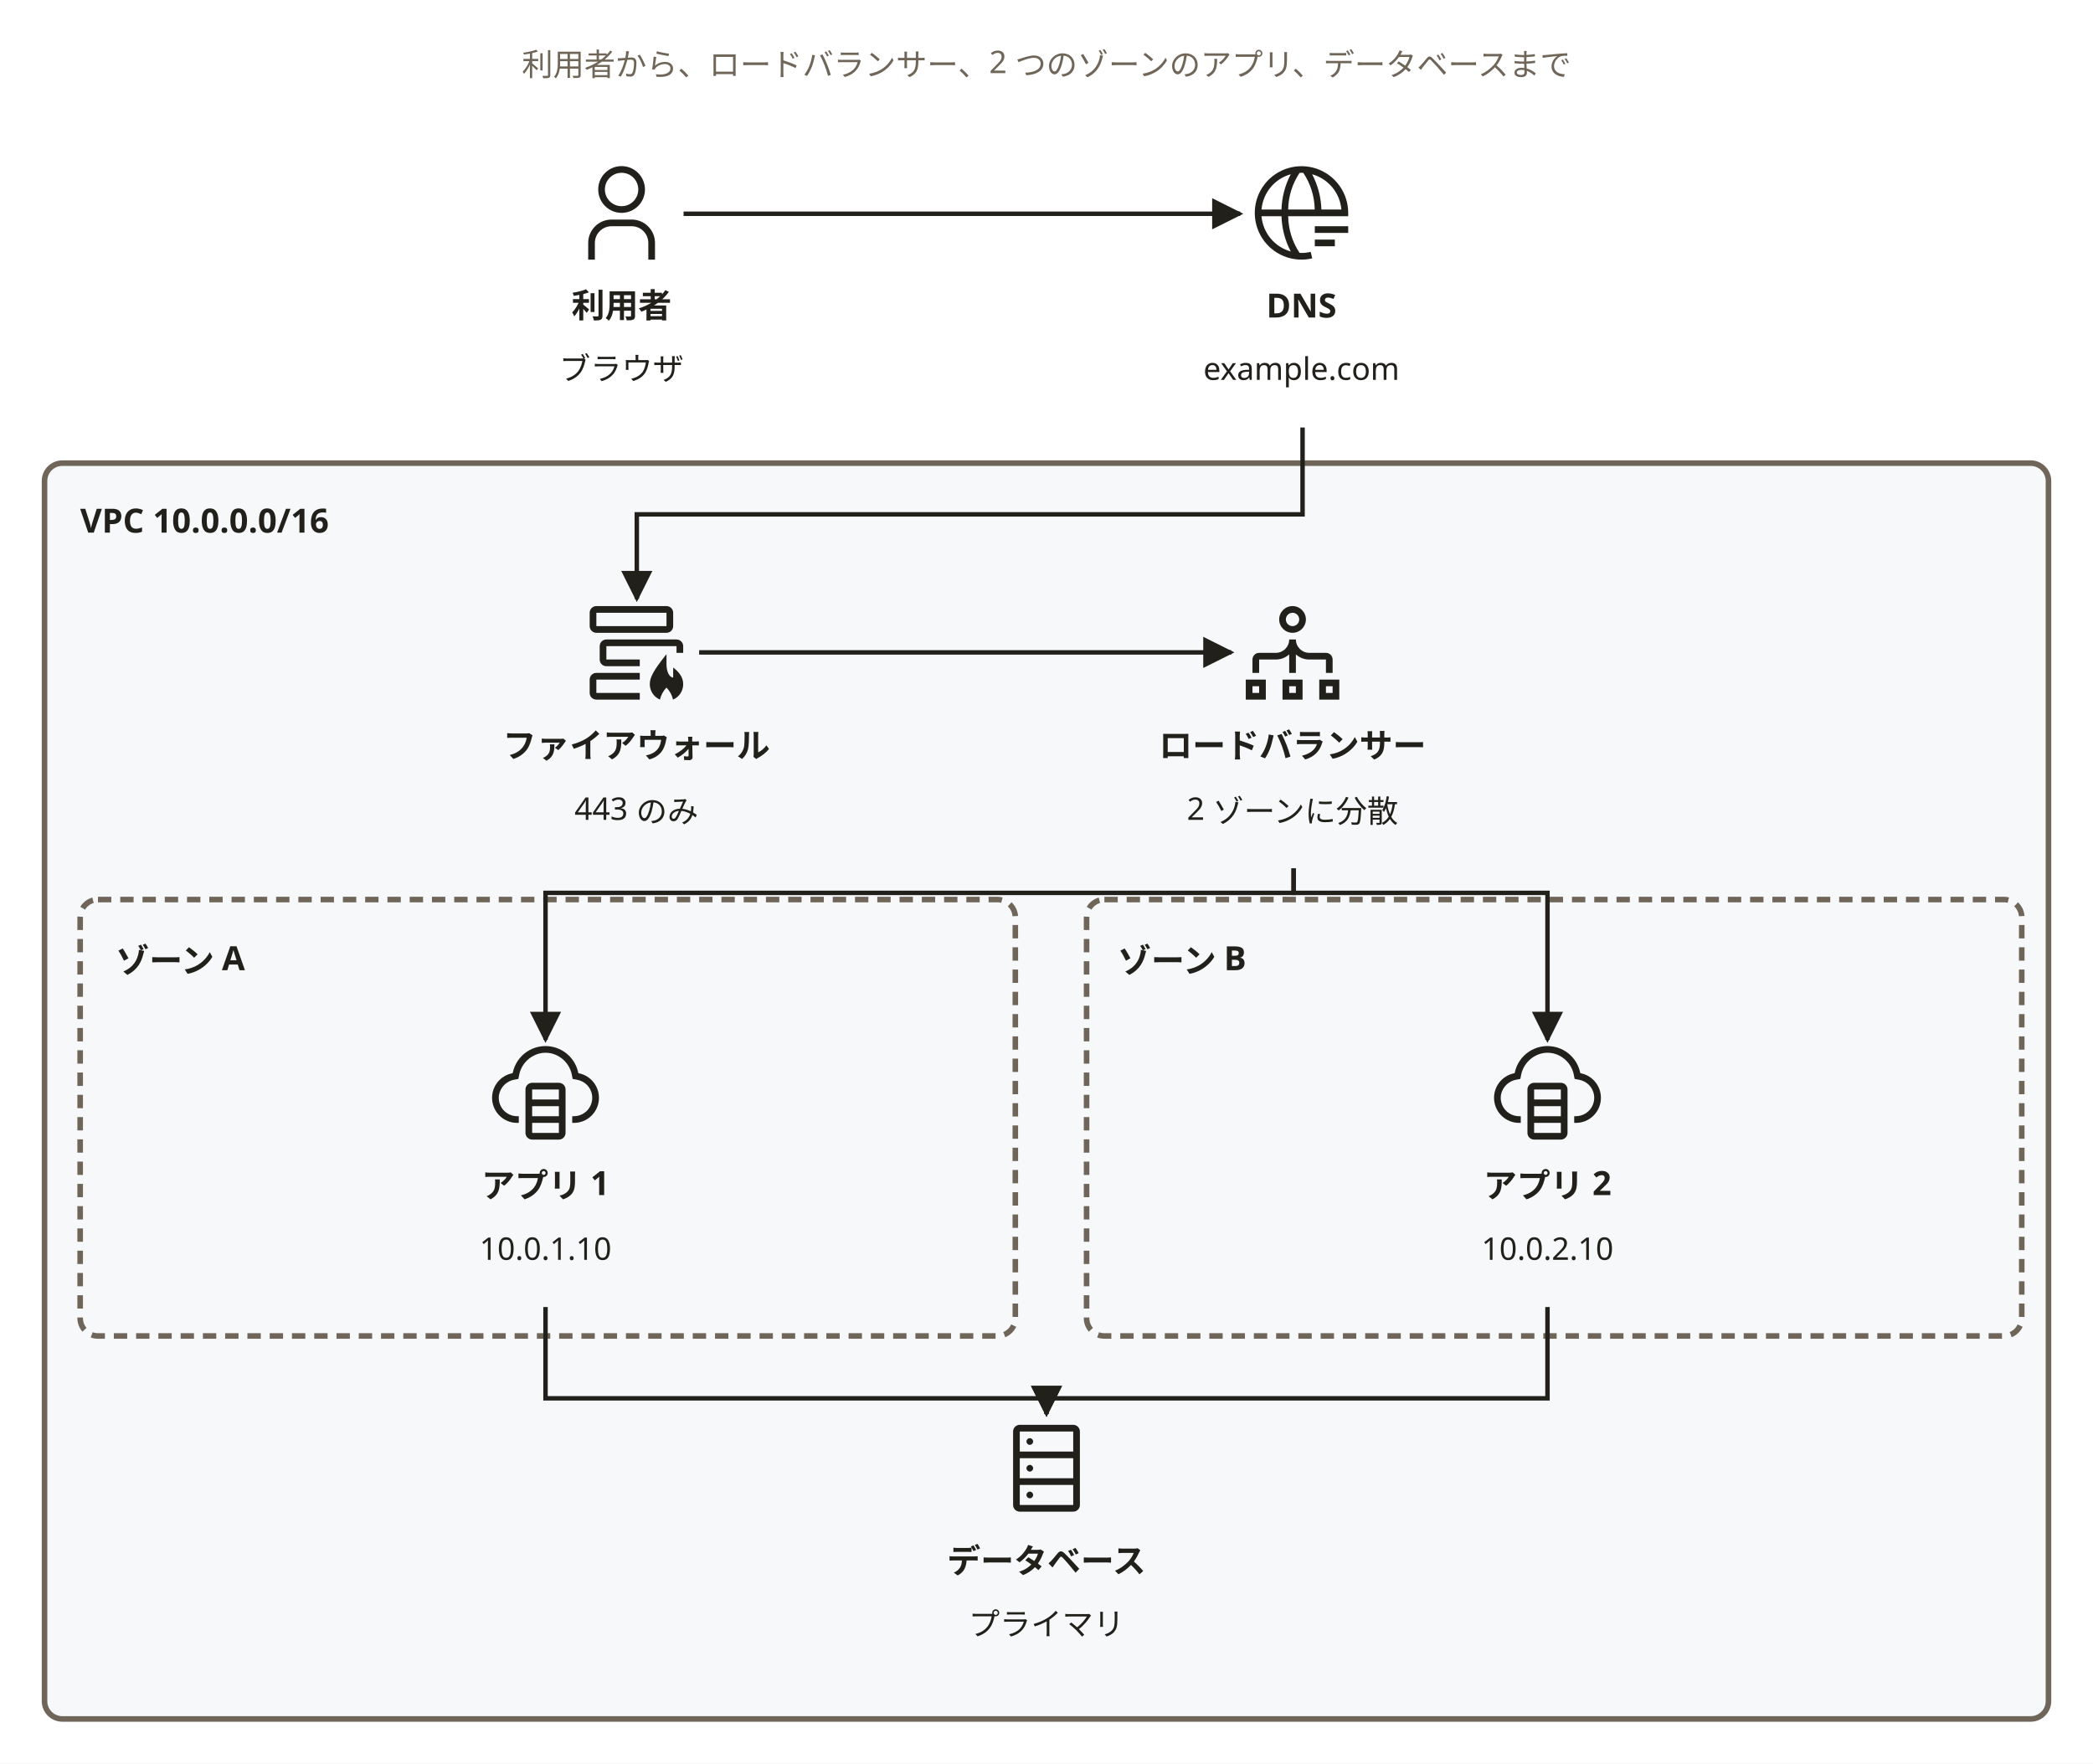
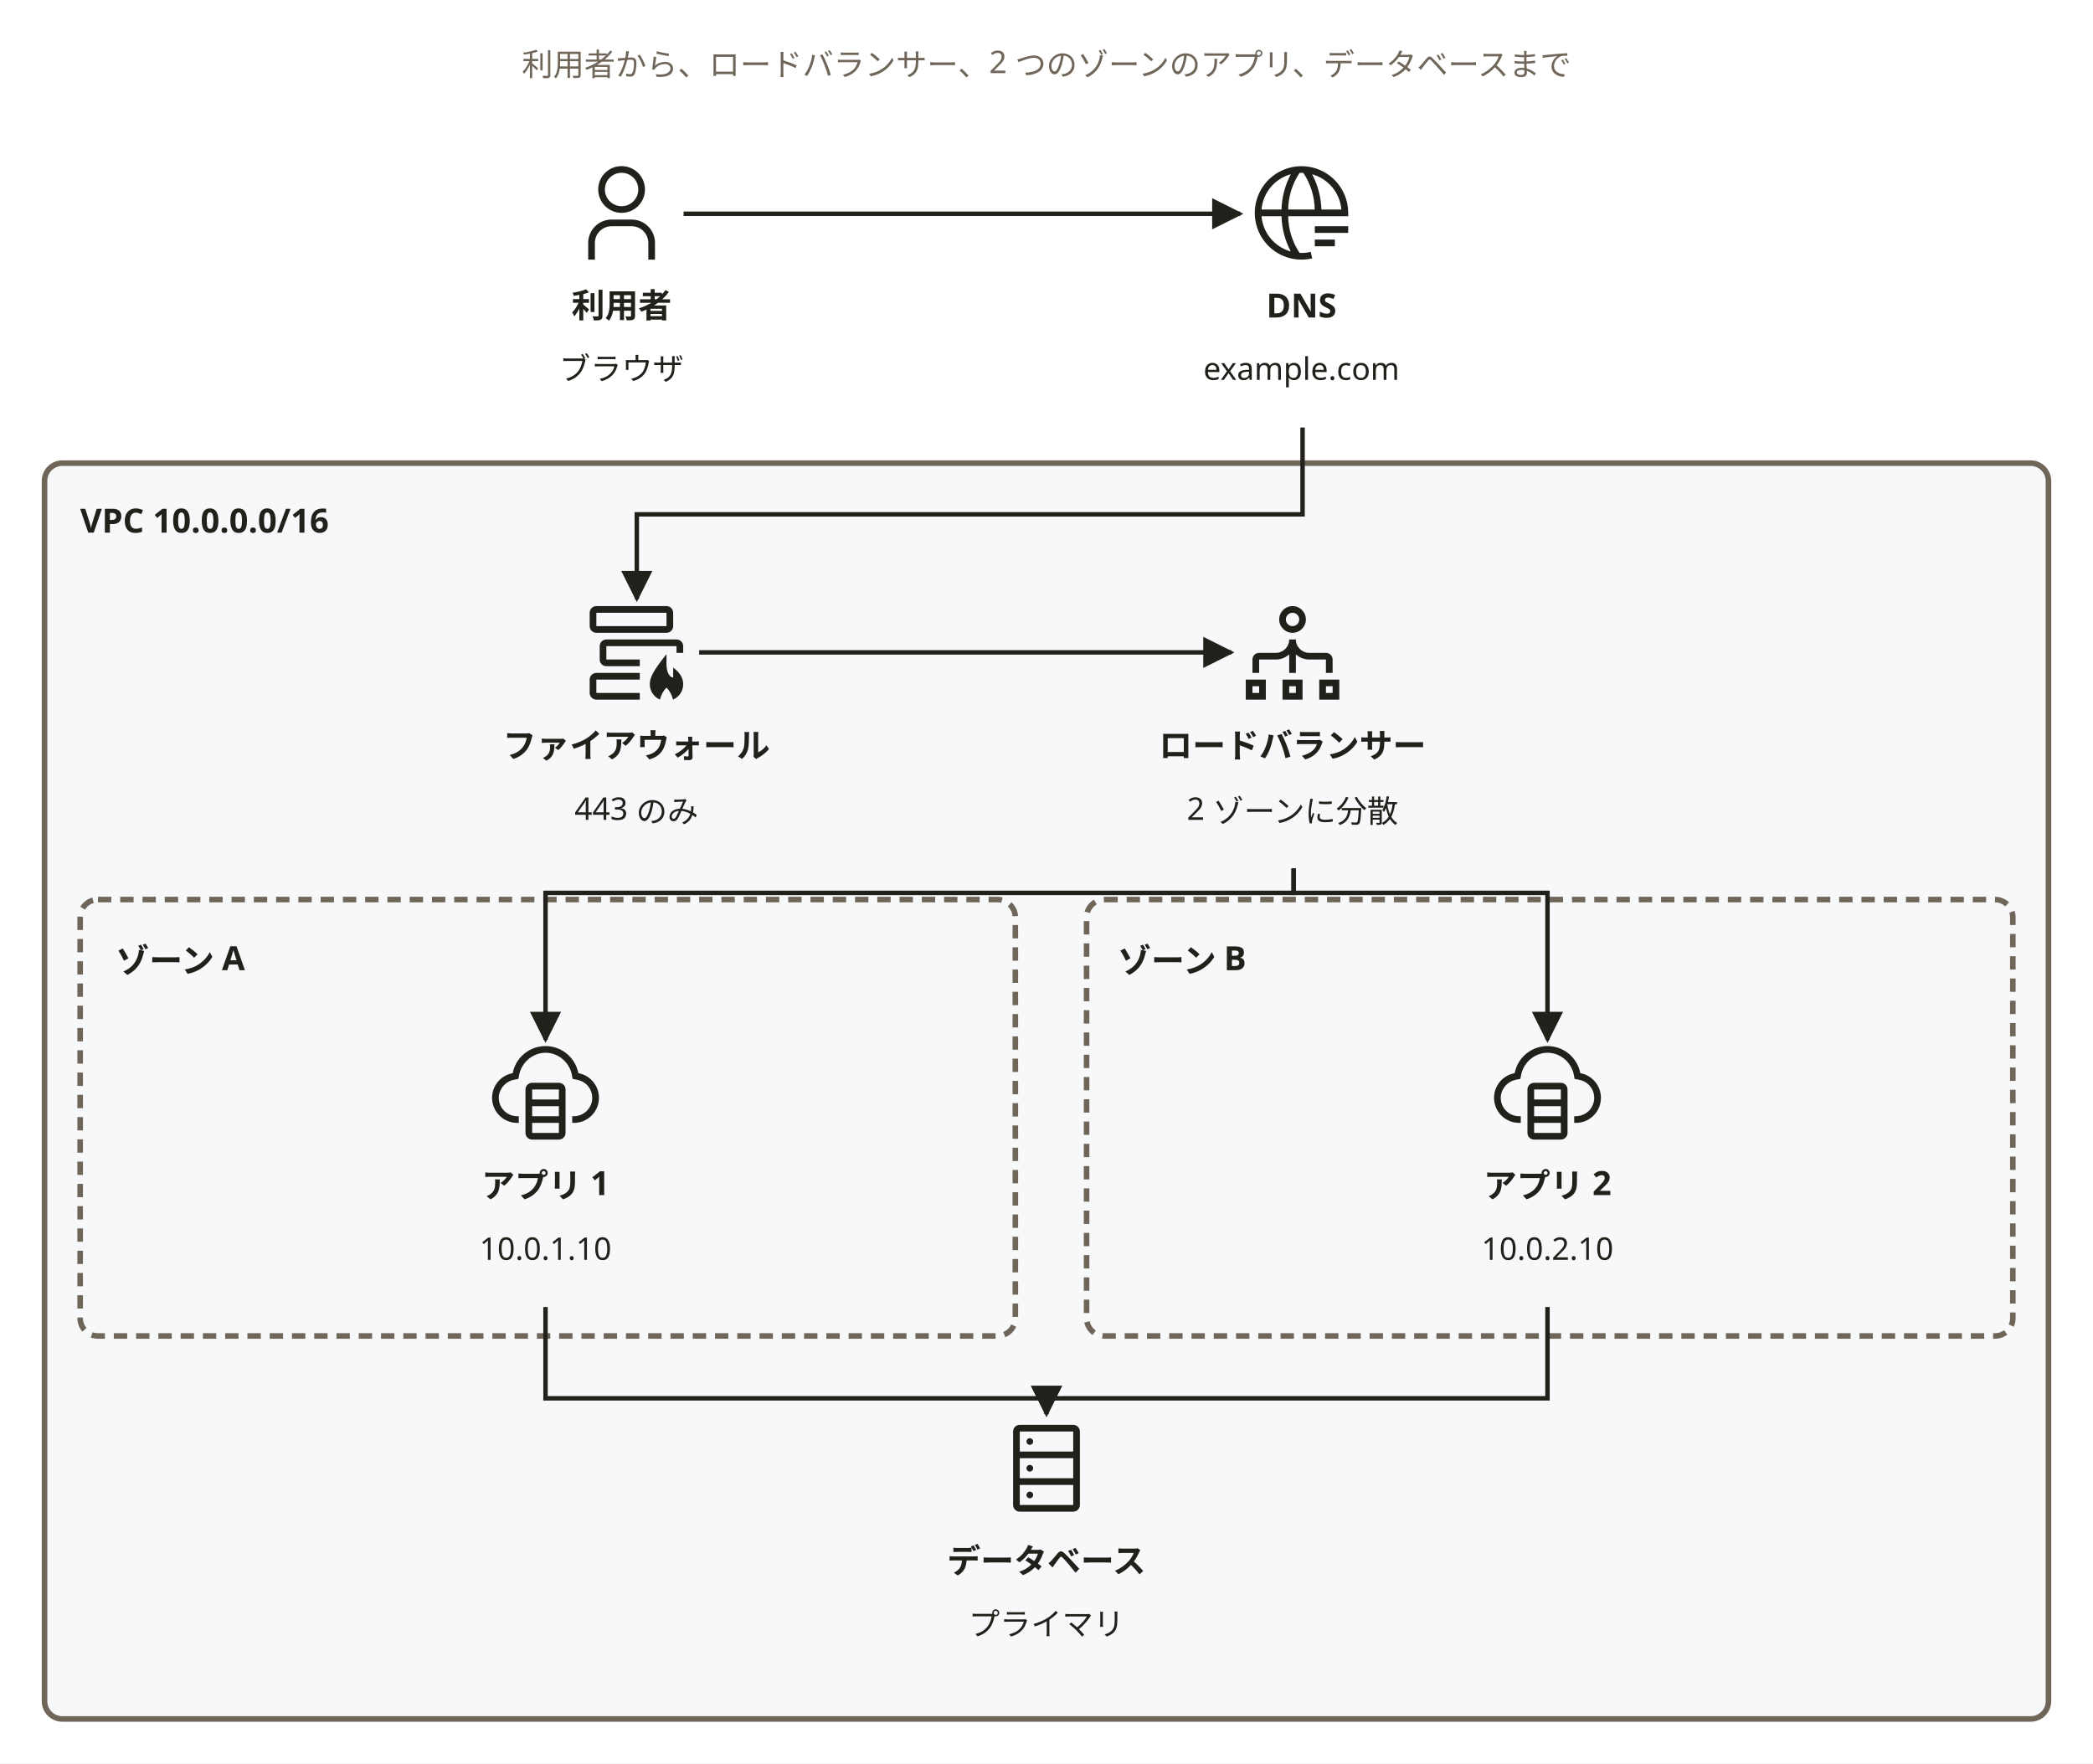
<svg xmlns="http://www.w3.org/2000/svg" width="940" height="792" viewBox="0 0 940 792" role="img" aria-labelledby="svg-title svg-desc">
  <defs>
    <marker id="dsl-arrow" viewBox="0 0 10 10" refX="9" refY="5" markerWidth="7" markerHeight="7" orient="auto-start-reverse">
      <path d="M0,0 L10,5 L0,10 z" fill="#22201b" />
    </marker>
  </defs>
  <style>
    text { font-family: 'Hiragino Sans','Hiragino Kaku Gothic ProN','Yu Gothic','YuGothic',Meiryo,'Noto Sans JP',sans-serif; }
    .emoji { font-family: 'Noto Color Emoji','Segoe UI Emoji',sans-serif; }
  </style>
  <rect x="0" y="0" width="940" height="792" fill="#ffffff" />
  <text x="470" y="34" text-anchor="middle" font-size="14" font-weight="400" fill="#6f6659">利用者から、ロードバランサー、2 つのゾーンのアプリ、データベースまで</text>
  <text x="279.167" y="142.6" text-anchor="middle" font-size="15" font-weight="700" fill="#22201b">利用者</text>
  <text x="279.167" y="170.6" text-anchor="middle" font-size="14" font-weight="400" fill="#22201b">ブラウザ</text>
  <path d="M16 4a5 5 0 1 1-5 5a5 5 0 0 1 5-5m0-2a7 7 0 1 0 7 7a7 7 0 0 0-7-7m10 28h-2v-5a5 5 0 0 0-5-5h-6a5 5 0 0 0-5 5v5H6v-5a7 7 0 0 1 7-7h6a7 7 0 0 1 7 7Z" transform="translate(255.1667 71.6) scale(1.5)" fill="#22201b" aria-hidden="true" data-icon="user" />
  <text x="584.5" y="142.6" text-anchor="middle" font-size="15" font-weight="700" fill="#22201b">DNS</text>
  <text x="584.5" y="170.6" text-anchor="middle" font-size="14" font-weight="400" fill="#22201b">example.com</text>
  <g transform="translate(560.5 71.6) scale(1.5)" fill="#22201b" aria-hidden="true" data-icon="dns">
    <path fill="#22201b" d="M20 20h10v2H20zm0 4h6v2h-6z" />
    <path fill="#22201b" d="M30 17v-1a13.987 13.987 0 1 0-10.77 13.625l-.46-1.946A12 12 0 0 1 16 28c-.19 0-.375-.019-.563-.027A20.3 20.3 0 0 1 12.026 17Zm-2.041-2h-5.984a24.3 24.3 0 0 0-2.774-10.559A12.02 12.02 0 0 1 27.96 15M16.563 4.027A20.3 20.3 0 0 1 19.974 15h-7.948a20.3 20.3 0 0 1 3.411-10.973C15.625 4.02 15.81 4 16 4s.375.019.563.027m-3.764.414A24.3 24.3 0 0 0 10.025 15H4.042a12.02 12.02 0 0 1 8.757-10.559m0 23.118A12.02 12.02 0 0 1 4.042 17h5.983a24.3 24.3 0 0 0 2.774 10.559" />
  </g>
  <rect x="20" y="208" width="900" height="564" rx="8" fill="#f6f8fa" stroke="#6f6659" stroke-width="2.5" />
  <text x="36" y="239.2" font-size="15" font-weight="700" fill="#22201b">VPC 10.0.0.0/16</text>
  <text x="285.833" y="340.2" text-anchor="middle" font-size="15" font-weight="700" fill="#22201b">ファイアウォール</text>
  <text x="285.833" y="368.2" text-anchor="middle" font-size="14" font-weight="400" fill="#22201b">443 のみ</text>
  <g transform="translate(261.8333 269.2) scale(1.5)" fill="#22201b" aria-hidden="true" data-icon="fw">
    <path fill="#22201b" d="M27 20.397v3c-1 0-2-1.5-2-4v-3c-4 5-5 7-5 9A5 5 0 0 0 23.046 30A7.53 7.53 0 0 1 25 26.397A7.53 7.53 0 0 1 26.954 30A5 5 0 0 0 30 25.397c0-2-1.125-3.571-3-5M17 28H4v-4h13v-2H4a2 2 0 0 0-2 2v4a2 2 0 0 0 2 2h13Z" />
    <path fill="#22201b" d="M28 12H7a2 2 0 0 0-2 2v4a2 2 0 0 0 2 2h10v-2H7v-4h21l.001 2H30v-2a2 2 0 0 0-2-2m-3-2H4a2 2 0 0 1-2-2V4a2 2 0 0 1 2-2h21a2 2 0 0 1 2 2v4a2 2 0 0 1-2 2M4 4v4h21V4Z" />
  </g>
  <text x="580.5" y="340.2" text-anchor="middle" font-size="15" font-weight="700" fill="#22201b">ロードバランサー</text>
  <text x="580.5" y="368.2" text-anchor="middle" font-size="14" font-weight="400" fill="#22201b">2 ゾーンに分散</text>
  <path d="M8 30H2v-6h6Zm-4-2h2v-2H4Zm15 2h-6v-6h6Zm-4-2h2v-2h-2Zm15 2h-6v-6h6Zm-4-2h2v-2h-2ZM16 10a4 4 0 1 1 4-4a4.005 4.005 0 0 1-4 4m0-6a2 2 0 1 0 2 2a2 2 0 0 0-2-2m10 12h-5a4.005 4.005 0 0 1-4-4h-2a4.005 4.005 0 0 1-4 4H6a2 2 0 0 0-2 2v4h2v-4h5a5.97 5.97 0 0 0 4-1.54V22h2v-5.54A5.97 5.97 0 0 0 21 18h5v4h2v-4a2 2 0 0 0-2-2" transform="translate(556.5 269.2) scale(1.5)" fill="#22201b" aria-hidden="true" data-icon="lb" />
  <rect x="36" y="404" width="420" height="196" rx="8" fill="#f6f8fa" stroke="#6f6659" stroke-width="2.5" stroke-dasharray="6,4" />
  <text x="52" y="436.8" font-size="15" font-weight="700" fill="#22201b">ゾーン A</text>
  <text x="245" y="537.8" text-anchor="middle" font-size="15" font-weight="700" fill="#22201b">アプリ 1</text>
  <text x="245" y="565.8" text-anchor="middle" font-size="14" font-weight="400" fill="#22201b">10.0.1.10</text>
  <g transform="translate(221 466.8) scale(1.5)" fill="#22201b" aria-hidden="true" data-icon="vm">
    <path fill="#22201b" d="M20 13h-8a2.003 2.003 0 0 0-2 2v13a2.003 2.003 0 0 0 2 2h8a2.003 2.003 0 0 0 2-2V15a2.003 2.003 0 0 0-2-2m0 2v3h-8v-3Zm0 5v3h-8v-3Zm-8 8v-3h8v3Z" />
    <path fill="#22201b" d="M25.91 10.13a.12.12 0 0 1-.097-.095a10.01 10.01 0 0 0-7.923-7.853a10.003 10.003 0 0 0-11.704 7.853a.12.12 0 0 1-.097.095A7.502 7.502 0 0 0 7.491 25H8v-2h-.505a5.51 5.51 0 0 1-5.438-6.3a5.7 5.7 0 0 1 4.714-4.66l1.016-.184a.13.13 0 0 0 .105-.104l.18-.935a8.28 8.28 0 0 1 6.847-6.743a8 8 0 0 1 2.847.125a8.22 8.22 0 0 1 6.147 6.545l.194 1.008a.13.13 0 0 0 .105.104l1.057.191a5.8 5.8 0 0 1 3.101 1.54A5.505 5.505 0 0 1 24.508 23H24v2h.508a7.502 7.502 0 0 0 1.402-14.87" />
  </g>
-   <rect x="488" y="404" width="420" height="196" rx="8" fill="#f6f8fa" stroke="#6f6659" stroke-width="2.5" stroke-dasharray="6,4" />
+   <rect x="488" y="404" width="416" height="196" rx="8" fill="#f6f8fa" stroke="#6f6659" stroke-width="2.5" stroke-dasharray="6,4" />
  <text x="502" y="436.8" font-size="15" font-weight="700" fill="#22201b">ゾーン B</text>
  <text x="695" y="537.8" text-anchor="middle" font-size="15" font-weight="700" fill="#22201b">アプリ 2</text>
  <text x="695" y="565.8" text-anchor="middle" font-size="14" font-weight="400" fill="#22201b">10.0.2.10</text>
  <g transform="translate(671 466.8) scale(1.5)" fill="#22201b" aria-hidden="true" data-icon="vm">
    <path fill="#22201b" d="M20 13h-8a2.003 2.003 0 0 0-2 2v13a2.003 2.003 0 0 0 2 2h8a2.003 2.003 0 0 0 2-2V15a2.003 2.003 0 0 0-2-2m0 2v3h-8v-3Zm0 5v3h-8v-3Zm-8 8v-3h8v3Z" />
    <path fill="#22201b" d="M25.91 10.13a.12.12 0 0 1-.097-.095a10.01 10.01 0 0 0-7.923-7.853a10.003 10.003 0 0 0-11.704 7.853a.12.12 0 0 1-.097.095A7.502 7.502 0 0 0 7.491 25H8v-2h-.505a5.51 5.51 0 0 1-5.438-6.3a5.7 5.7 0 0 1 4.714-4.66l1.016-.184a.13.13 0 0 0 .105-.104l.18-.935a8.28 8.28 0 0 1 6.847-6.743a8 8 0 0 1 2.847.125a8.22 8.22 0 0 1 6.147 6.545l.194 1.008a.13.13 0 0 0 .105.104l1.057.191a5.8 5.8 0 0 1 3.101 1.54A5.505 5.505 0 0 1 24.508 23H24v2h.508a7.502 7.502 0 0 0 1.402-14.87" />
  </g>
  <text x="470" y="706.4" text-anchor="middle" font-size="15" font-weight="700" fill="#22201b">データベース</text>
  <text x="470" y="734.4" text-anchor="middle" font-size="14" font-weight="400" fill="#22201b">プライマリ</text>
  <g transform="translate(446 635.4) scale(1.5)" fill="#22201b" aria-hidden="true" data-icon="sqldb">
    <path fill="#22201b" d="M24 3H8a2 2 0 0 0-2 2v22a2 2 0 0 0 2 2h16a2 2 0 0 0 2-2V5a2 2 0 0 0-2-2m0 2v6H8V5ZM8 19v-6h16v6Zm0 8v-6h16v6Z" />
    <circle cx="11" cy="8" r="1" fill="#22201b" />
    <circle cx="11" cy="16" r="1" fill="#22201b" />
    <circle cx="11" cy="24" r="1" fill="#22201b" />
  </g>
  <path d="M307,96 L557,96" fill="none" stroke="#22201b" stroke-width="2" marker-end="url(#dsl-arrow)" />
  <path d="M585,192 L585,231 L286,231 L286,269" fill="none" stroke="#22201b" stroke-width="2" marker-end="url(#dsl-arrow)" />
  <path d="M314,293 L553,293" fill="none" stroke="#22201b" stroke-width="2" marker-end="url(#dsl-arrow)" />
  <path d="M581,390 L581,401 L245,401 L245,467" fill="none" stroke="#22201b" stroke-width="2" marker-end="url(#dsl-arrow)" />
  <path d="M581,390 L581,401 L695,401 L695,467" fill="none" stroke="#22201b" stroke-width="2" marker-end="url(#dsl-arrow)" />
  <path d="M245,587 L245,628 L470,628 L470,635" fill="none" stroke="#22201b" stroke-width="2" marker-end="url(#dsl-arrow)" />
  <path d="M695,587 L695,628 L470,628 L470,635" fill="none" stroke="#22201b" stroke-width="2" marker-end="url(#dsl-arrow)" />
</svg>
